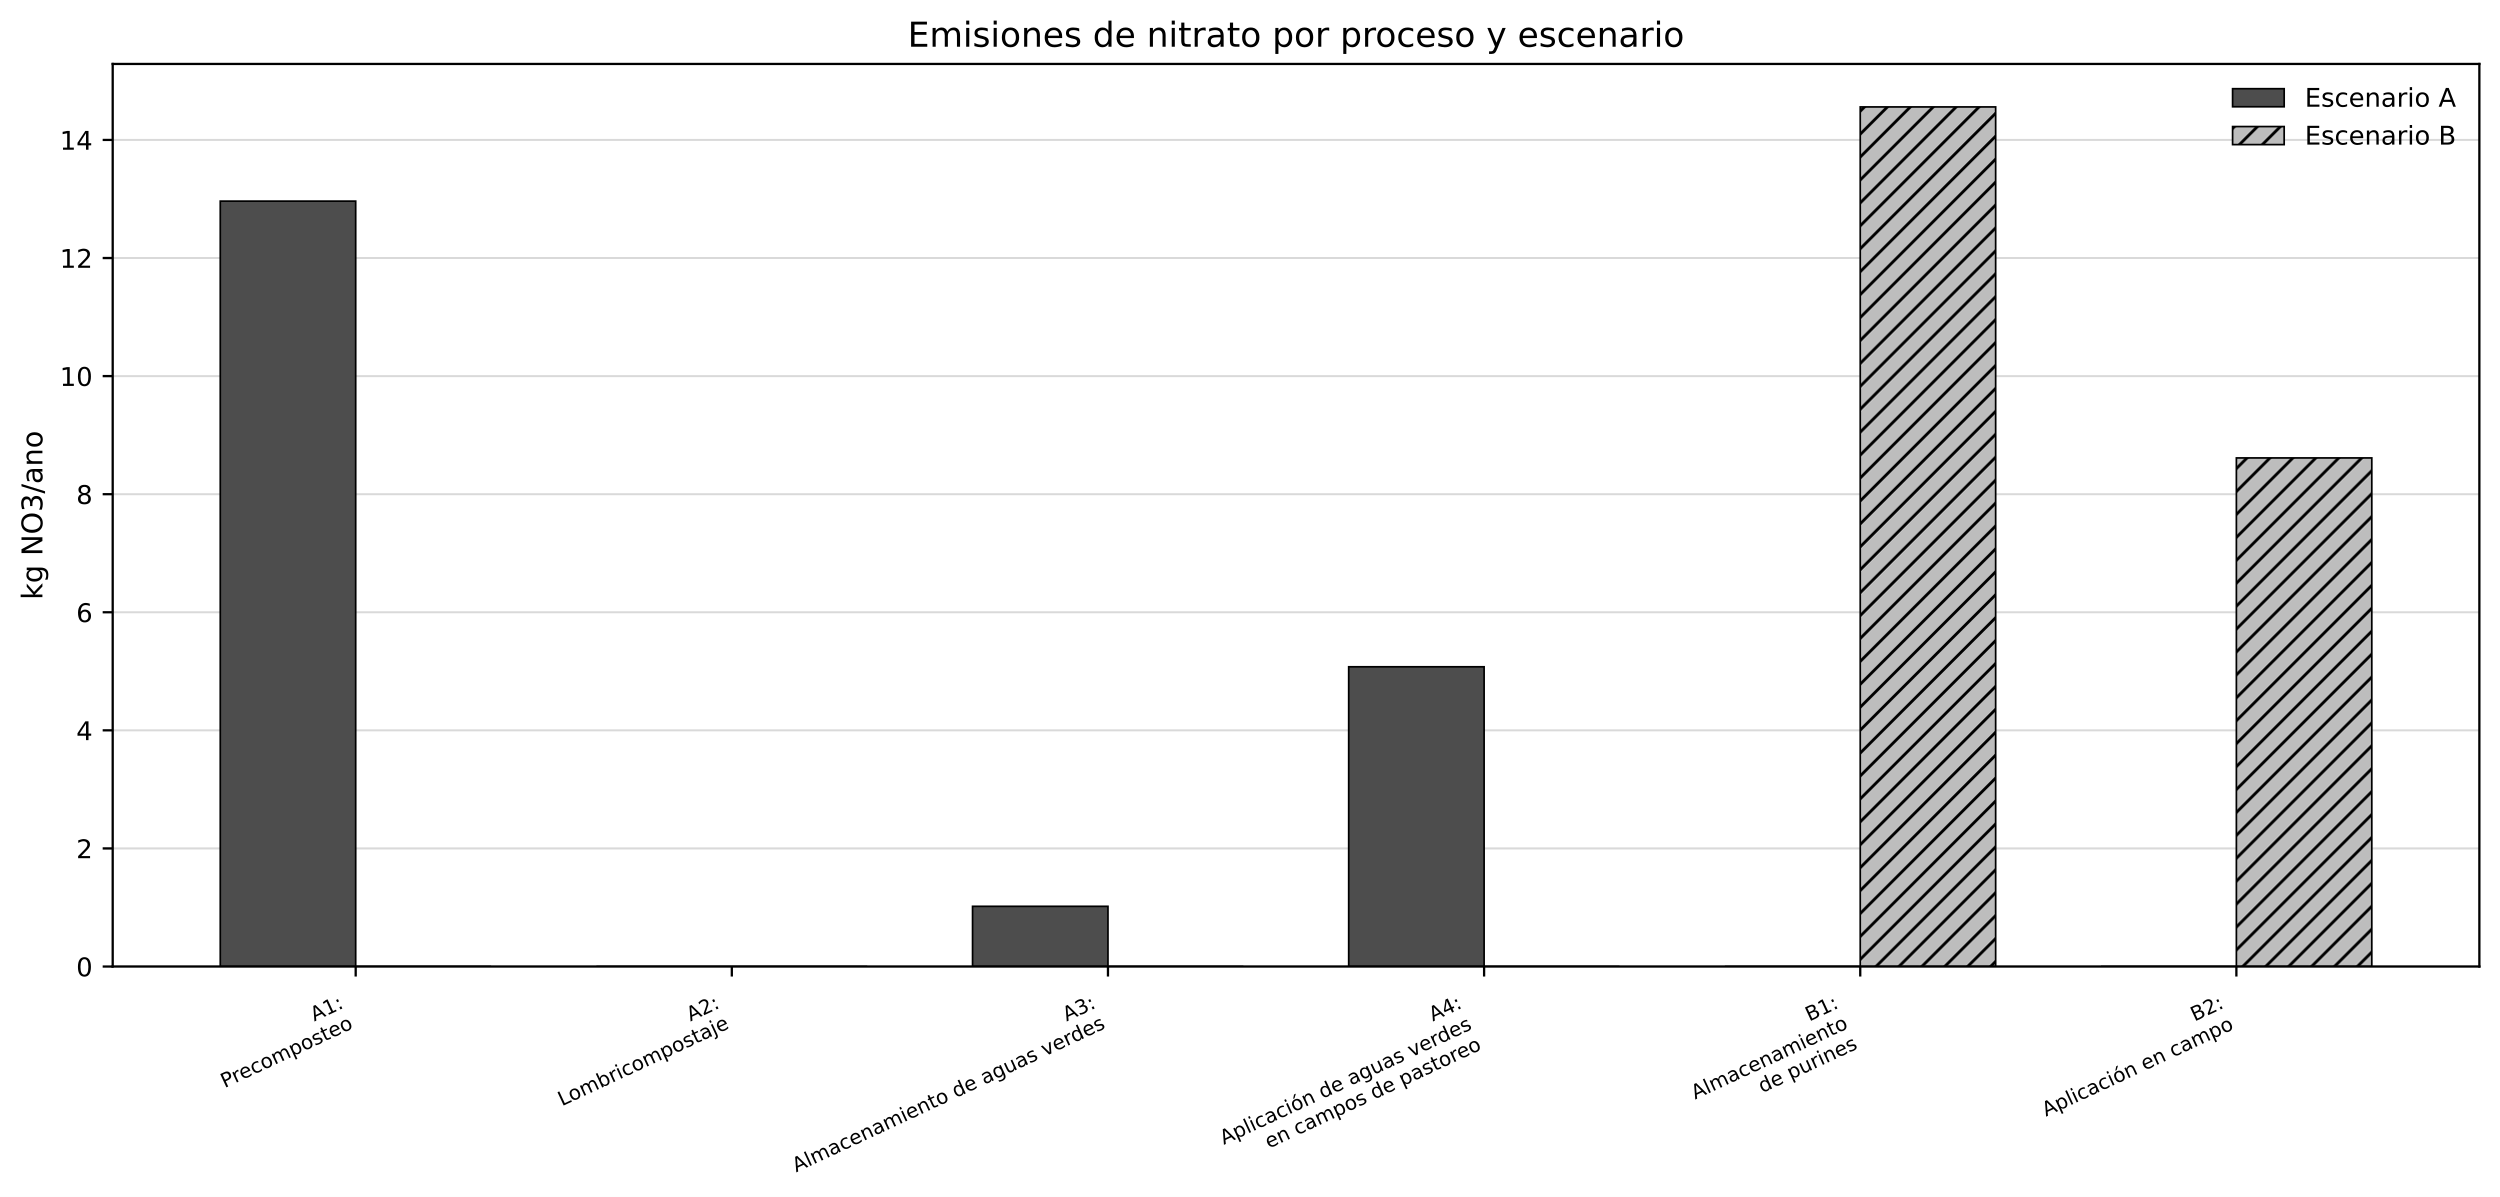
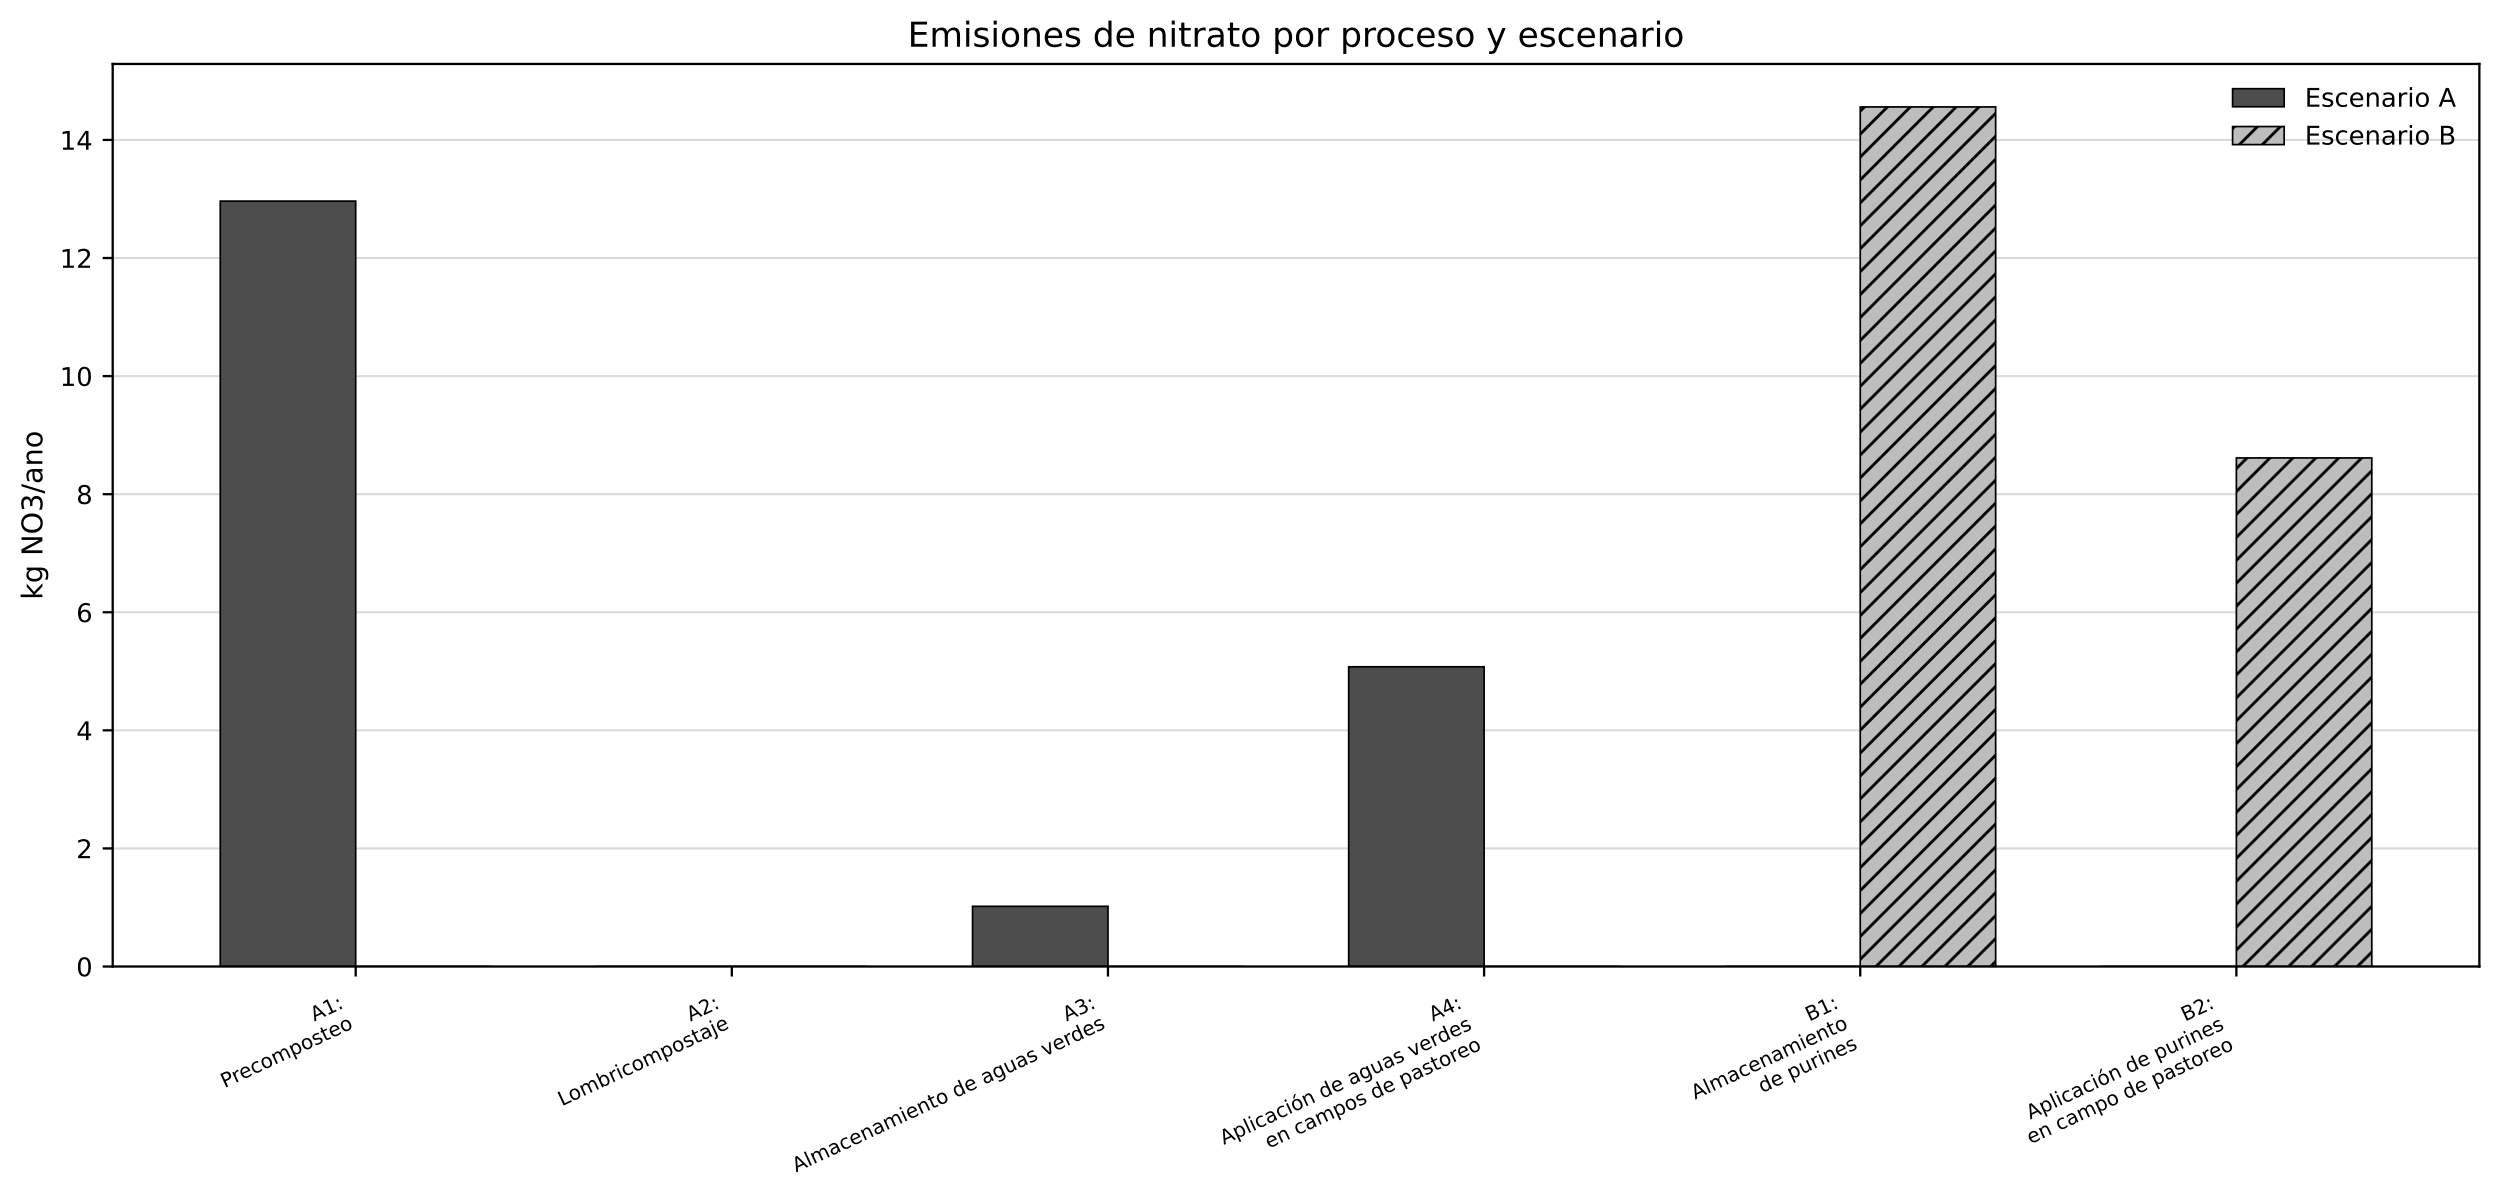
<svg xmlns="http://www.w3.org/2000/svg" xmlns:xlink="http://www.w3.org/1999/xlink" width="872.468pt" height="417.703pt" viewBox="0 0 872.468 417.703" version="1.1">
  <defs>
    <style type="text/css">*{stroke-linejoin: round; stroke-linecap: butt}</style>
  </defs>
  <g id="figure_1">
    <g id="patch_1">
      <path d="M -0 417.703  L 872.468 417.703  L 872.468 0  L -0 0  z " style="fill: #ffffff" />
    </g>
    <g id="axes_1">
      <g id="patch_2">
        <path d="M 39.331 337.302  L 865.268 337.302  L 865.268 22.318  L 39.331 22.318  z " style="fill: #ffffff" />
      </g>
      <g id="matplotlib.axis_1">
        <g id="xtick_1">
          <g id="line2d_1">
            <defs>
-               <path id="m579a434731" d="M 0 0  L 0 3.5  " style="stroke: #000000; stroke-width: 0.8" />
+               <path id="m13b442b01c" d="M 0 0  L 0 3.5  " style="stroke: #000000; stroke-width: 0.8" />
            </defs>
            <g>
-               <use xlink:href="#m579a434731" x="124.13" y="337.302" style="stroke: #000000; stroke-width: 0.8" />
+               <use xlink:href="#m13b442b01c" x="124.13" y="337.302" style="stroke: #000000; stroke-width: 0.8" />
            </g>
          </g>
          <g id="text_1">
            <text style="font-size: 7px; font-family: 'DejaVu Sans'" transform="translate(109.6882 356.5248) rotate(-25)">A1:</text>
            <text style="font-size: 7px; font-family: 'DejaVu Sans'" transform="translate(78.39455 379.7661) rotate(-25)">Precomposteo</text>
          </g>
        </g>
        <g id="xtick_2">
          <g id="line2d_2">
            <g>
-               <use xlink:href="#m579a434731" x="255.397" y="337.302" style="stroke: #000000; stroke-width: 0.8" />
+               <use xlink:href="#m13b442b01c" x="255.397" y="337.302" style="stroke: #000000; stroke-width: 0.8" />
            </g>
          </g>
          <g id="text_2">
            <text style="font-size: 7px; font-family: 'DejaVu Sans'" transform="translate(240.956 356.5248) rotate(-25)">A2:</text>
            <text style="font-size: 7px; font-family: 'DejaVu Sans'" transform="translate(196.0938 386.0932) rotate(-25)">Lombricompostaje</text>
          </g>
        </g>
        <g id="xtick_3">
          <g id="line2d_3">
            <g>
-               <use xlink:href="#m579a434731" x="386.665" y="337.302" style="stroke: #000000; stroke-width: 0.8" />
+               <use xlink:href="#m13b442b01c" x="386.665" y="337.302" style="stroke: #000000; stroke-width: 0.8" />
            </g>
          </g>
          <g id="text_3">
            <text style="font-size: 7px; font-family: 'DejaVu Sans'" transform="translate(372.2238 356.5248) rotate(-25)">A3:</text>
            <text style="font-size: 7px; font-family: 'DejaVu Sans'" transform="translate(277.8444 409.1834) rotate(-25)">Almacenamiento de aguas verdes</text>
          </g>
        </g>
        <g id="xtick_4">
          <g id="line2d_4">
            <g>
-               <use xlink:href="#m579a434731" x="517.933" y="337.302" style="stroke: #000000; stroke-width: 0.8" />
+               <use xlink:href="#m13b442b01c" x="517.933" y="337.302" style="stroke: #000000; stroke-width: 0.8" />
            </g>
          </g>
          <g id="text_4">
            <text style="font-size: 7px; font-family: 'DejaVu Sans'" transform="translate(500.0369 356.5248) rotate(-25)">A4:</text>
            <text style="font-size: 7px; font-family: 'DejaVu Sans'" transform="translate(427.0832 399.5632) rotate(-25)">Aplicación de aguas verdes</text>
            <text style="font-size: 7px; font-family: 'DejaVu Sans'" transform="translate(442.8037 400.8814) rotate(-25)">en campos de pastoreo</text>
          </g>
        </g>
        <g id="xtick_5">
          <g id="line2d_5">
            <g>
-               <use xlink:href="#m579a434731" x="649.201" y="337.302" style="stroke: #000000; stroke-width: 0.8" />
+               <use xlink:href="#m13b442b01c" x="649.201" y="337.302" style="stroke: #000000; stroke-width: 0.8" />
            </g>
          </g>
          <g id="text_5">
            <text style="font-size: 7px; font-family: 'DejaVu Sans'" transform="translate(631.4338 356.5308) rotate(-25)">B1:</text>
            <text style="font-size: 7px; font-family: 'DejaVu Sans'" transform="translate(591.5676 383.7695) rotate(-25)">Almacenamiento</text>
            <text style="font-size: 7px; font-family: 'DejaVu Sans'" transform="translate(614.9902 381.4961) rotate(-25)">de purines</text>
          </g>
        </g>
        <g id="xtick_6">
          <g id="line2d_6">
            <g>
-               <use xlink:href="#m579a434731" x="780.469" y="337.302" style="stroke: #000000; stroke-width: 0.8" />
+               <use xlink:href="#m13b442b01c" x="780.469" y="337.302" style="stroke: #000000; stroke-width: 0.8" />
            </g>
          </g>
          <g id="text_6">
-             <text style="font-size: 7px; font-family: 'DejaVu Sans'" transform="translate(765.8723 356.5308) rotate(-25)">B2:</text>
-             <text style="font-size: 7px; font-family: 'DejaVu Sans'" transform="translate(714.0099 389.7341) rotate(-25)">Aplicación en campo</text>
+             <text style="font-size: 7px; font-family: 'DejaVu Sans'" transform="translate(762.5596 356.5308) rotate(-25)">B2:</text>
+             <text style="font-size: 7px; font-family: 'DejaVu Sans'" transform="translate(708.5075 390.7552) rotate(-25)">Aplicación de purines</text>
+             <text style="font-size: 7px; font-family: 'DejaVu Sans'" transform="translate(708.6441 399.3403) rotate(-25)">en campo de pastoreo</text>
          </g>
        </g>
      </g>
      <g id="matplotlib.axis_2">
        <g id="ytick_1">
          <g id="line2d_7">
-             <path d="M 39.331 337.302  L 865.268 337.302  " clip-path="url(#p68215a325c)" style="fill: none; stroke: #d9d9d9; stroke-width: 0.7; stroke-linecap: square" />
+             <path d="M 39.331 337.302  L 865.268 337.302  " clip-path="url(#p168d440fff)" style="fill: none; stroke: #d9d9d9; stroke-width: 0.7; stroke-linecap: square" />
          </g>
          <g id="line2d_8">
            <defs>
-               <path id="mc558f57163" d="M 0 0  L -3.5 0  " style="stroke: #000000; stroke-width: 0.8" />
+               <path id="mbfaf7a3924" d="M 0 0  L -3.5 0  " style="stroke: #000000; stroke-width: 0.8" />
            </defs>
            <g>
-               <use xlink:href="#mc558f57163" x="39.331" y="337.302" style="stroke: #000000; stroke-width: 0.8" />
+               <use xlink:href="#mbfaf7a3924" x="39.331" y="337.302" style="stroke: #000000; stroke-width: 0.8" />
            </g>
          </g>
          <g id="text_7">
            <text style="font-size: 9px; font-family: 'DejaVu Sans'; text-anchor: end" x="32.331" y="340.721" transform="rotate(-0 32.33062 340.721)">0</text>
          </g>
        </g>
        <g id="ytick_2">
          <g id="line2d_9">
-             <path d="M 39.331 296.093  L 865.268 296.093  " clip-path="url(#p68215a325c)" style="fill: none; stroke: #d9d9d9; stroke-width: 0.7; stroke-linecap: square" />
+             <path d="M 39.331 296.093  L 865.268 296.093  " clip-path="url(#p168d440fff)" style="fill: none; stroke: #d9d9d9; stroke-width: 0.7; stroke-linecap: square" />
          </g>
          <g id="line2d_10">
            <g>
-               <use xlink:href="#mc558f57163" x="39.331" y="296.093" style="stroke: #000000; stroke-width: 0.8" />
+               <use xlink:href="#mbfaf7a3924" x="39.331" y="296.093" style="stroke: #000000; stroke-width: 0.8" />
            </g>
          </g>
          <g id="text_8">
            <text style="font-size: 9px; font-family: 'DejaVu Sans'; text-anchor: end" x="32.331" y="299.512" transform="rotate(-0 32.33062 299.512)">2</text>
          </g>
        </g>
        <g id="ytick_3">
          <g id="line2d_11">
-             <path d="M 39.331 254.884  L 865.268 254.884  " clip-path="url(#p68215a325c)" style="fill: none; stroke: #d9d9d9; stroke-width: 0.7; stroke-linecap: square" />
+             <path d="M 39.331 254.884  L 865.268 254.884  " clip-path="url(#p168d440fff)" style="fill: none; stroke: #d9d9d9; stroke-width: 0.7; stroke-linecap: square" />
          </g>
          <g id="line2d_12">
            <g>
-               <use xlink:href="#mc558f57163" x="39.331" y="254.884" style="stroke: #000000; stroke-width: 0.8" />
+               <use xlink:href="#mbfaf7a3924" x="39.331" y="254.884" style="stroke: #000000; stroke-width: 0.8" />
            </g>
          </g>
          <g id="text_9">
            <text style="font-size: 9px; font-family: 'DejaVu Sans'; text-anchor: end" x="32.331" y="258.303" transform="rotate(-0 32.33062 258.3029)">4</text>
          </g>
        </g>
        <g id="ytick_4">
          <g id="line2d_13">
-             <path d="M 39.331 213.675  L 865.268 213.675  " clip-path="url(#p68215a325c)" style="fill: none; stroke: #d9d9d9; stroke-width: 0.7; stroke-linecap: square" />
+             <path d="M 39.331 213.675  L 865.268 213.675  " clip-path="url(#p168d440fff)" style="fill: none; stroke: #d9d9d9; stroke-width: 0.7; stroke-linecap: square" />
          </g>
          <g id="line2d_14">
            <g>
-               <use xlink:href="#mc558f57163" x="39.331" y="213.675" style="stroke: #000000; stroke-width: 0.8" />
+               <use xlink:href="#mbfaf7a3924" x="39.331" y="213.675" style="stroke: #000000; stroke-width: 0.8" />
            </g>
          </g>
          <g id="text_10">
            <text style="font-size: 9px; font-family: 'DejaVu Sans'; text-anchor: end" x="32.331" y="217.094" transform="rotate(-0 32.33062 217.0939)">6</text>
          </g>
        </g>
        <g id="ytick_5">
          <g id="line2d_15">
-             <path d="M 39.331 172.466  L 865.268 172.466  " clip-path="url(#p68215a325c)" style="fill: none; stroke: #d9d9d9; stroke-width: 0.7; stroke-linecap: square" />
+             <path d="M 39.331 172.466  L 865.268 172.466  " clip-path="url(#p168d440fff)" style="fill: none; stroke: #d9d9d9; stroke-width: 0.7; stroke-linecap: square" />
          </g>
          <g id="line2d_16">
            <g>
-               <use xlink:href="#mc558f57163" x="39.331" y="172.466" style="stroke: #000000; stroke-width: 0.8" />
+               <use xlink:href="#mbfaf7a3924" x="39.331" y="172.466" style="stroke: #000000; stroke-width: 0.8" />
            </g>
          </g>
          <g id="text_11">
            <text style="font-size: 9px; font-family: 'DejaVu Sans'; text-anchor: end" x="32.331" y="175.885" transform="rotate(-0 32.33062 175.8848)">8</text>
          </g>
        </g>
        <g id="ytick_6">
          <g id="line2d_17">
-             <path d="M 39.331 131.256  L 865.268 131.256  " clip-path="url(#p68215a325c)" style="fill: none; stroke: #d9d9d9; stroke-width: 0.7; stroke-linecap: square" />
+             <path d="M 39.331 131.256  L 865.268 131.256  " clip-path="url(#p168d440fff)" style="fill: none; stroke: #d9d9d9; stroke-width: 0.7; stroke-linecap: square" />
          </g>
          <g id="line2d_18">
            <g>
-               <use xlink:href="#mc558f57163" x="39.331" y="131.256" style="stroke: #000000; stroke-width: 0.8" />
+               <use xlink:href="#mbfaf7a3924" x="39.331" y="131.256" style="stroke: #000000; stroke-width: 0.8" />
            </g>
          </g>
          <g id="text_12">
            <text style="font-size: 9px; font-family: 'DejaVu Sans'; text-anchor: end" x="32.331" y="134.676" transform="rotate(-0 32.33062 134.6758)">10</text>
          </g>
        </g>
        <g id="ytick_7">
          <g id="line2d_19">
-             <path d="M 39.331 90.047  L 865.268 90.047  " clip-path="url(#p68215a325c)" style="fill: none; stroke: #d9d9d9; stroke-width: 0.7; stroke-linecap: square" />
+             <path d="M 39.331 90.047  L 865.268 90.047  " clip-path="url(#p168d440fff)" style="fill: none; stroke: #d9d9d9; stroke-width: 0.7; stroke-linecap: square" />
          </g>
          <g id="line2d_20">
            <g>
-               <use xlink:href="#mc558f57163" x="39.331" y="90.047" style="stroke: #000000; stroke-width: 0.8" />
+               <use xlink:href="#mbfaf7a3924" x="39.331" y="90.047" style="stroke: #000000; stroke-width: 0.8" />
            </g>
          </g>
          <g id="text_13">
            <text style="font-size: 9px; font-family: 'DejaVu Sans'; text-anchor: end" x="32.331" y="93.467" transform="rotate(-0 32.33062 93.46673)">12</text>
          </g>
        </g>
        <g id="ytick_8">
          <g id="line2d_21">
-             <path d="M 39.331 48.838  L 865.268 48.838  " clip-path="url(#p68215a325c)" style="fill: none; stroke: #d9d9d9; stroke-width: 0.7; stroke-linecap: square" />
+             <path d="M 39.331 48.838  L 865.268 48.838  " clip-path="url(#p168d440fff)" style="fill: none; stroke: #d9d9d9; stroke-width: 0.7; stroke-linecap: square" />
          </g>
          <g id="line2d_22">
            <g>
-               <use xlink:href="#mc558f57163" x="39.331" y="48.838" style="stroke: #000000; stroke-width: 0.8" />
+               <use xlink:href="#mbfaf7a3924" x="39.331" y="48.838" style="stroke: #000000; stroke-width: 0.8" />
            </g>
          </g>
          <g id="text_14">
            <text style="font-size: 9px; font-family: 'DejaVu Sans'; text-anchor: end" x="32.331" y="52.258" transform="rotate(-0 32.33062 52.25768)">14</text>
          </g>
        </g>
        <g id="text_15">
          <text style="font-size: 10px; font-family: 'DejaVu Sans'; text-anchor: middle" x="14.798" y="179.81" transform="rotate(-90 14.79844 179.8099)">kg NO3/ano</text>
        </g>
      </g>
      <g id="patch_3">
-         <path d="M 76.873 337.302  L 124.13 337.302  L 124.13 70.188  L 76.873 70.188  z " clip-path="url(#p68215a325c)" style="fill: #4d4d4d; stroke: #000000; stroke-width: 0.6; stroke-linejoin: miter" />
+         <path d="M 76.873 337.302  L 124.13 337.302  L 124.13 70.188  L 76.873 70.188  z " clip-path="url(#p168d440fff)" style="fill: #4d4d4d; stroke: #000000; stroke-width: 0.6; stroke-linejoin: miter" />
      </g>
      <g id="patch_4">
-         <path d="M 208.141 337.302  L 255.397 337.302  L 255.397 337.302  L 208.141 337.302  z " clip-path="url(#p68215a325c)" style="fill: #4d4d4d; stroke: #000000; stroke-width: 0.6; stroke-linejoin: miter" />
+         <path d="M 208.141 337.302  L 255.397 337.302  L 255.397 337.302  L 208.141 337.302  z " clip-path="url(#p168d440fff)" style="fill: #4d4d4d; stroke: #000000; stroke-width: 0.6; stroke-linejoin: miter" />
      </g>
      <g id="patch_5">
-         <path d="M 339.409 337.302  L 386.665 337.302  L 386.665 316.303  L 339.409 316.303  z " clip-path="url(#p68215a325c)" style="fill: #4d4d4d; stroke: #000000; stroke-width: 0.6; stroke-linejoin: miter" />
+         <path d="M 339.409 337.302  L 386.665 337.302  L 386.665 316.303  L 339.409 316.303  z " clip-path="url(#p168d440fff)" style="fill: #4d4d4d; stroke: #000000; stroke-width: 0.6; stroke-linejoin: miter" />
      </g>
      <g id="patch_6">
-         <path d="M 470.677 337.302  L 517.933 337.302  L 517.933 232.703  L 470.677 232.703  z " clip-path="url(#p68215a325c)" style="fill: #4d4d4d; stroke: #000000; stroke-width: 0.6; stroke-linejoin: miter" />
+         <path d="M 470.677 337.302  L 517.933 337.302  L 517.933 232.703  L 470.677 232.703  z " clip-path="url(#p168d440fff)" style="fill: #4d4d4d; stroke: #000000; stroke-width: 0.6; stroke-linejoin: miter" />
      </g>
      <g id="patch_7">
-         <path d="M 601.944 337.302  L 649.201 337.302  L 649.201 337.302  L 601.944 337.302  z " clip-path="url(#p68215a325c)" style="fill: #4d4d4d; stroke: #000000; stroke-width: 0.6; stroke-linejoin: miter" />
+         <path d="M 601.944 337.302  L 649.201 337.302  L 649.201 337.302  L 601.944 337.302  z " clip-path="url(#p168d440fff)" style="fill: #4d4d4d; stroke: #000000; stroke-width: 0.6; stroke-linejoin: miter" />
      </g>
      <g id="patch_8">
-         <path d="M 733.212 337.302  L 780.469 337.302  L 780.469 337.302  L 733.212 337.302  z " clip-path="url(#p68215a325c)" style="fill: #4d4d4d; stroke: #000000; stroke-width: 0.6; stroke-linejoin: miter" />
+         <path d="M 733.212 337.302  L 780.469 337.302  L 780.469 337.302  L 733.212 337.302  z " clip-path="url(#p168d440fff)" style="fill: #4d4d4d; stroke: #000000; stroke-width: 0.6; stroke-linejoin: miter" />
      </g>
      <g id="patch_9">
-         <path d="M 124.13 337.302  L 171.386 337.302  L 171.386 337.302  L 124.13 337.302  z " clip-path="url(#p68215a325c)" style="fill: url(#he48c7ea4e1); stroke: #000000; stroke-width: 0.6; stroke-linejoin: miter" />
+         <path d="M 124.13 337.302  L 171.386 337.302  L 171.386 337.302  L 124.13 337.302  z " clip-path="url(#p168d440fff)" style="fill: url(#heea9bb06d2); stroke: #000000; stroke-width: 0.6; stroke-linejoin: miter" />
      </g>
      <g id="patch_10">
-         <path d="M 255.397 337.302  L 302.654 337.302  L 302.654 337.302  L 255.397 337.302  z " clip-path="url(#p68215a325c)" style="fill: url(#he48c7ea4e1); stroke: #000000; stroke-width: 0.6; stroke-linejoin: miter" />
+         <path d="M 255.397 337.302  L 302.654 337.302  L 302.654 337.302  L 255.397 337.302  z " clip-path="url(#p168d440fff)" style="fill: url(#heea9bb06d2); stroke: #000000; stroke-width: 0.6; stroke-linejoin: miter" />
      </g>
      <g id="patch_11">
-         <path d="M 386.665 337.302  L 433.922 337.302  L 433.922 337.302  L 386.665 337.302  z " clip-path="url(#p68215a325c)" style="fill: url(#he48c7ea4e1); stroke: #000000; stroke-width: 0.6; stroke-linejoin: miter" />
+         <path d="M 386.665 337.302  L 433.922 337.302  L 433.922 337.302  L 386.665 337.302  z " clip-path="url(#p168d440fff)" style="fill: url(#heea9bb06d2); stroke: #000000; stroke-width: 0.6; stroke-linejoin: miter" />
      </g>
      <g id="patch_12">
-         <path d="M 517.933 337.302  L 565.189 337.302  L 565.189 337.302  L 517.933 337.302  z " clip-path="url(#p68215a325c)" style="fill: url(#he48c7ea4e1); stroke: #000000; stroke-width: 0.6; stroke-linejoin: miter" />
+         <path d="M 517.933 337.302  L 565.189 337.302  L 565.189 337.302  L 517.933 337.302  z " clip-path="url(#p168d440fff)" style="fill: url(#heea9bb06d2); stroke: #000000; stroke-width: 0.6; stroke-linejoin: miter" />
      </g>
      <g id="patch_13">
-         <path d="M 649.201 337.302  L 696.457 337.302  L 696.457 37.317  L 649.201 37.317  z " clip-path="url(#p68215a325c)" style="fill: url(#he48c7ea4e1); stroke: #000000; stroke-width: 0.6; stroke-linejoin: miter" />
+         <path d="M 649.201 337.302  L 696.457 337.302  L 696.457 37.317  L 649.201 37.317  z " clip-path="url(#p168d440fff)" style="fill: url(#heea9bb06d2); stroke: #000000; stroke-width: 0.6; stroke-linejoin: miter" />
      </g>
      <g id="patch_14">
-         <path d="M 780.469 337.302  L 827.725 337.302  L 827.725 159.811  L 780.469 159.811  z " clip-path="url(#p68215a325c)" style="fill: url(#he48c7ea4e1); stroke: #000000; stroke-width: 0.6; stroke-linejoin: miter" />
+         <path d="M 780.469 337.302  L 827.725 337.302  L 827.725 159.811  L 780.469 159.811  z " clip-path="url(#p168d440fff)" style="fill: url(#heea9bb06d2); stroke: #000000; stroke-width: 0.6; stroke-linejoin: miter" />
      </g>
      <g id="patch_15">
        <path d="M 39.331 337.302  L 39.331 22.318  " style="fill: none; stroke: #000000; stroke-width: 0.8; stroke-linejoin: miter; stroke-linecap: square" />
      </g>
      <g id="patch_16">
        <path d="M 865.268 337.302  L 865.268 22.318  " style="fill: none; stroke: #000000; stroke-width: 0.8; stroke-linejoin: miter; stroke-linecap: square" />
      </g>
      <g id="patch_17">
        <path d="M 39.331 337.302  L 865.268 337.302  " style="fill: none; stroke: #000000; stroke-width: 0.8; stroke-linejoin: miter; stroke-linecap: square" />
      </g>
      <g id="patch_18">
        <path d="M 39.331 22.318  L 865.268 22.318  " style="fill: none; stroke: #000000; stroke-width: 0.8; stroke-linejoin: miter; stroke-linecap: square" />
      </g>
      <g id="text_16">
        <text style="font-size: 12px; font-family: 'DejaVu Sans'; text-anchor: middle" x="452.299" y="16.318" transform="rotate(-0 452.2991 16.31812)">Emisiones de nitrato por proceso y escenario</text>
      </g>
      <g id="legend_1">
        <g id="patch_19">
          <path d="M 779.145 37.257  L 797.145 37.257  L 797.145 30.957  L 779.145 30.957  z " style="fill: #4d4d4d; stroke: #000000; stroke-width: 0.6; stroke-linejoin: miter" />
        </g>
        <g id="text_17">
          <text style="font-size: 9px; font-family: 'DejaVu Sans'; text-anchor: start" x="804.345" y="37.257" transform="rotate(-0 804.3446 37.25672)">Escenario A</text>
        </g>
        <g id="patch_20">
-           <path d="M 779.145 50.467  L 797.145 50.467  L 797.145 44.167  L 779.145 44.167  z " style="fill: url(#he48c7ea4e1); stroke: #000000; stroke-width: 0.6; stroke-linejoin: miter" />
+           <path d="M 779.145 50.467  L 797.145 50.467  L 797.145 44.167  L 779.145 44.167  z " style="fill: url(#heea9bb06d2); stroke: #000000; stroke-width: 0.6; stroke-linejoin: miter" />
        </g>
        <g id="text_18">
          <text style="font-size: 9px; font-family: 'DejaVu Sans'; text-anchor: start" x="804.345" y="50.467" transform="rotate(-0 804.3446 50.46703)">Escenario B</text>
        </g>
      </g>
    </g>
  </g>
  <defs>
-     <clipPath id="p68215a325c">
+     <clipPath id="p168d440fff">
      <rect x="39.331" y="22.318" width="825.937" height="314.984" />
    </clipPath>
  </defs>
  <defs>
-     <pattern id="he48c7ea4e1" patternUnits="userSpaceOnUse" x="0" y="0" width="72" height="72">
+     <pattern id="heea9bb06d2" patternUnits="userSpaceOnUse" x="0" y="0" width="72" height="72">
      <rect x="0" y="0" width="73" height="73" fill="#bdbdbd" />
      <path d="M -36 36  L 36 -36  M -32 40  L 40 -32  M -28 44  L 44 -28  M -24 48  L 48 -24  M -20 52  L 52 -20  M -16 56  L 56 -16  M -12 60  L 60 -12  M -8 64  L 64 -8  M -4 68  L 68 -4  M 0 72  L 72 0  M 4 76  L 76 4  M 8 80  L 80 8  M 12 84  L 84 12  M 16 88  L 88 16  M 20 92  L 92 20  M 24 96  L 96 24  M 28 100  L 100 28  M 32 104  L 104 32  M 36 108  L 108 36  " style="fill: #000000; stroke: #000000; stroke-width: 1.0; stroke-linecap: butt; stroke-linejoin: miter" />
    </pattern>
  </defs>
</svg>
